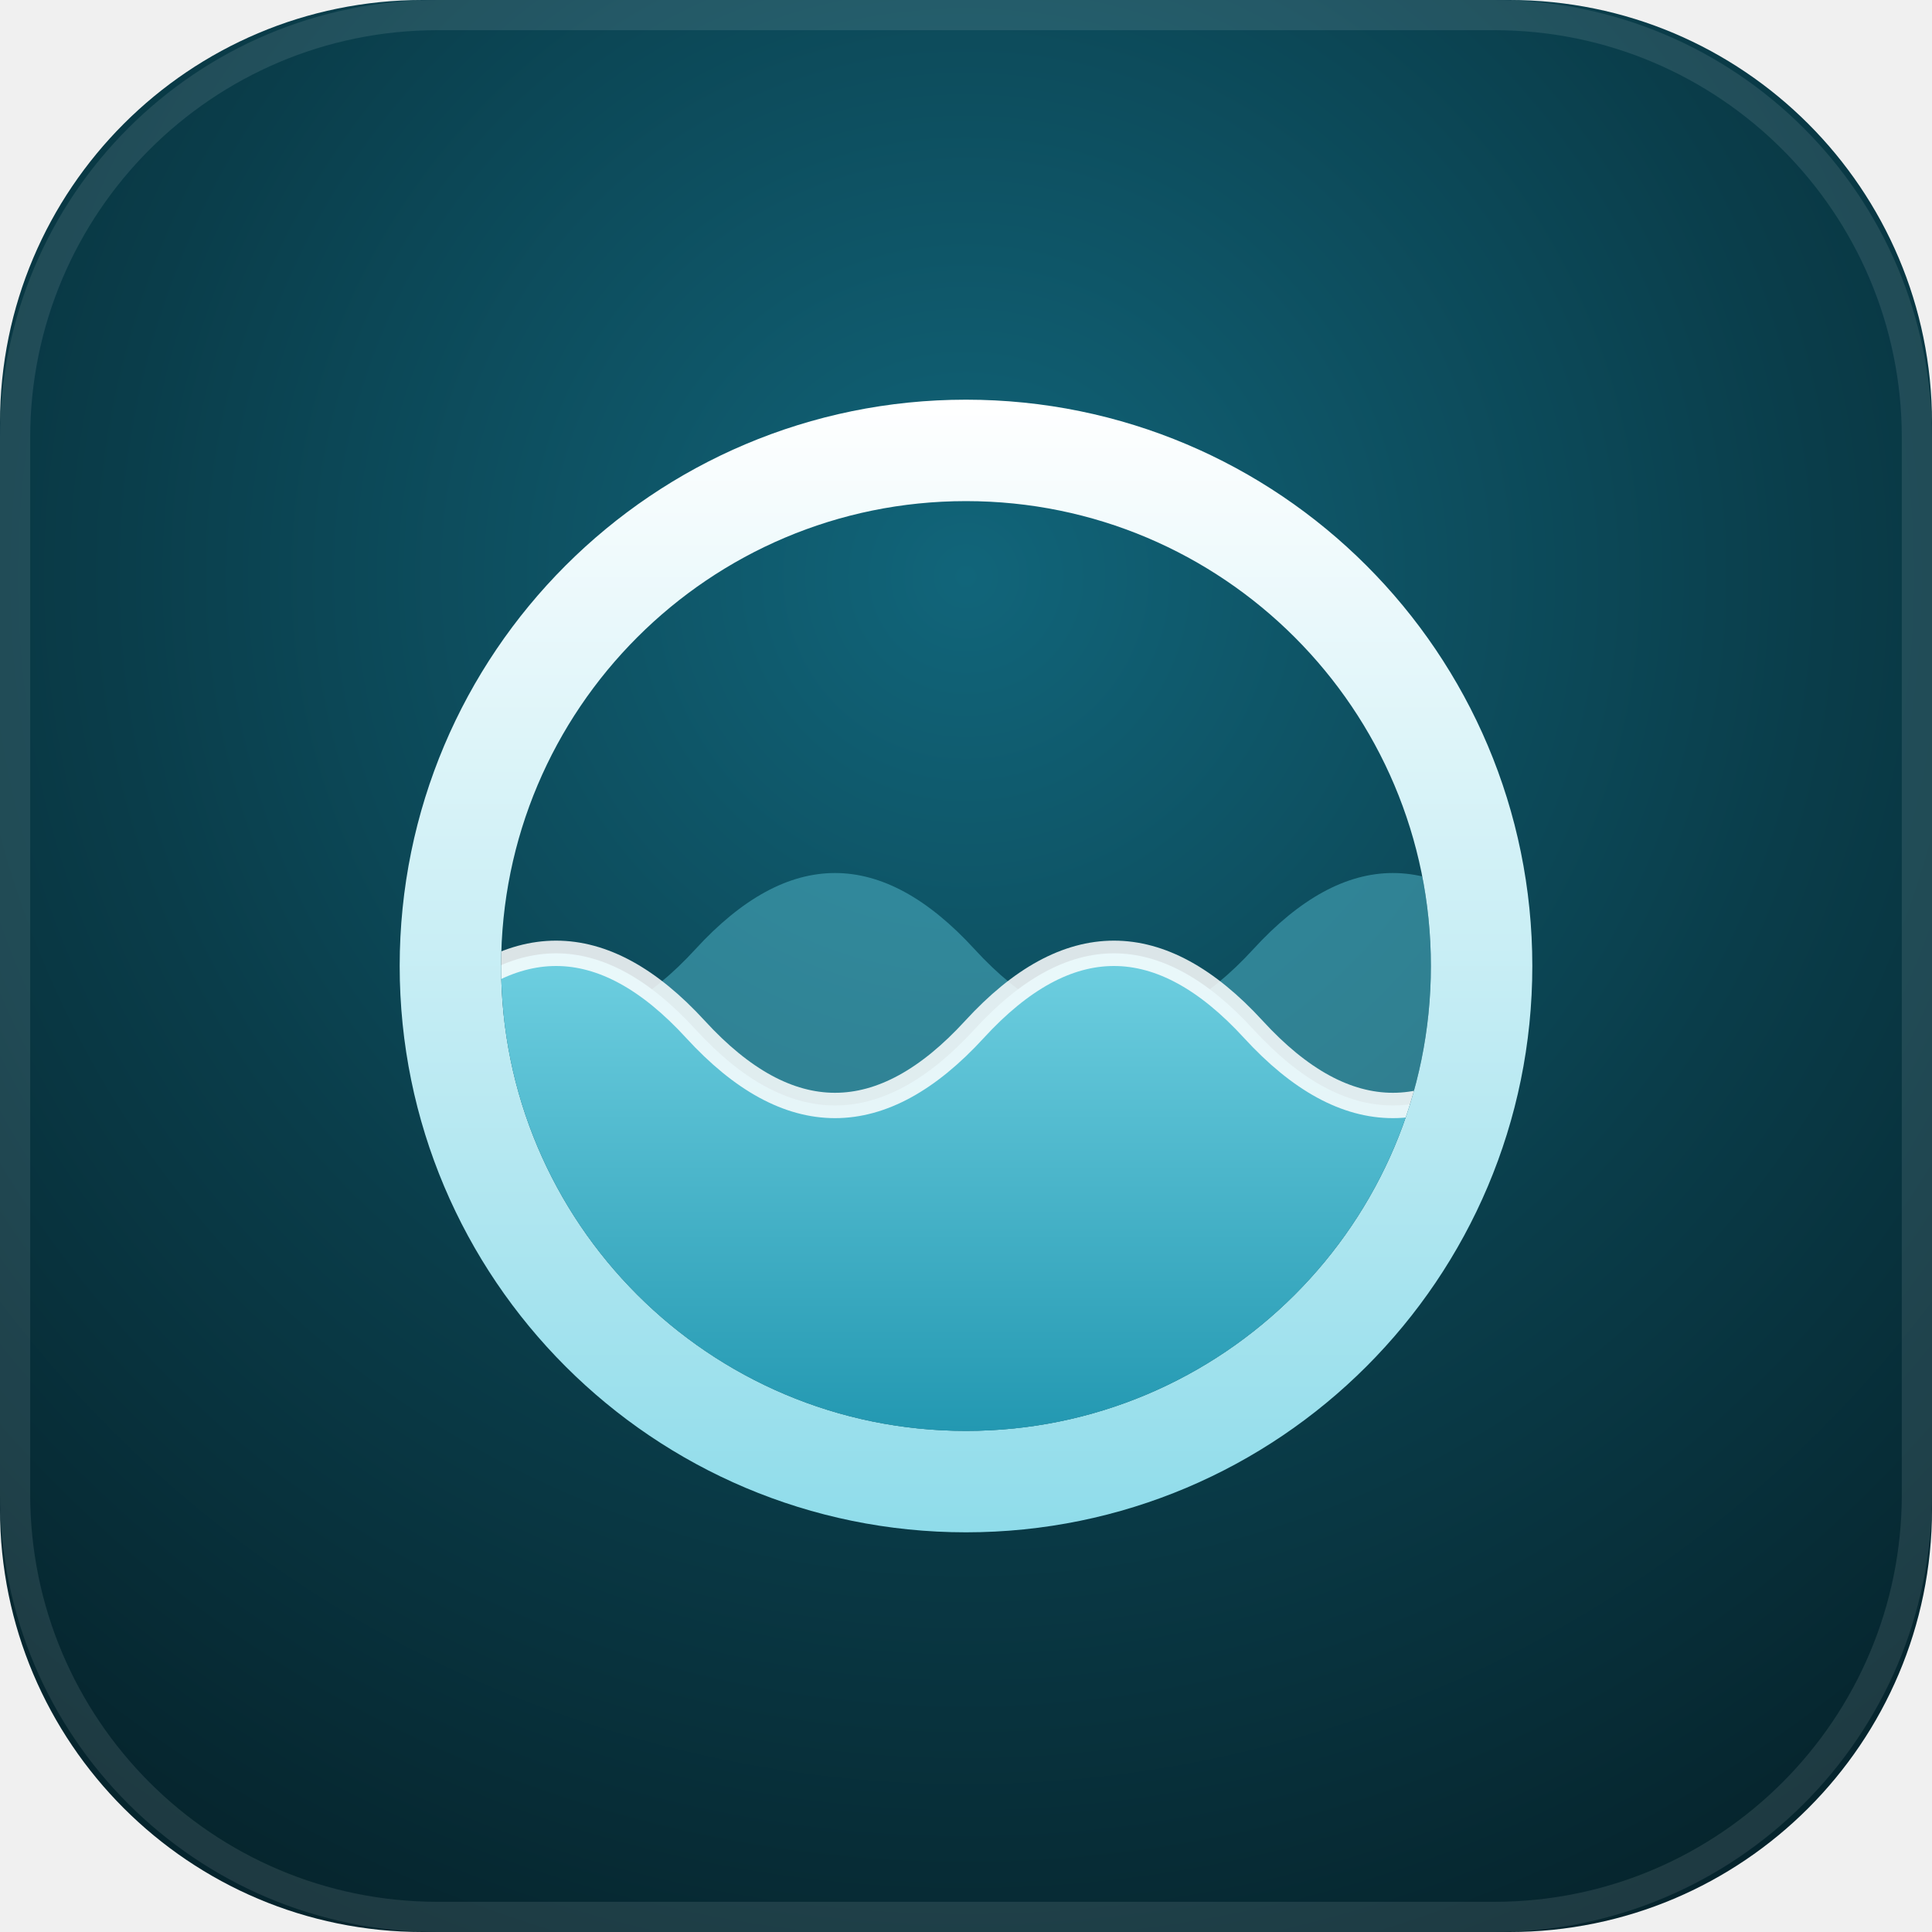
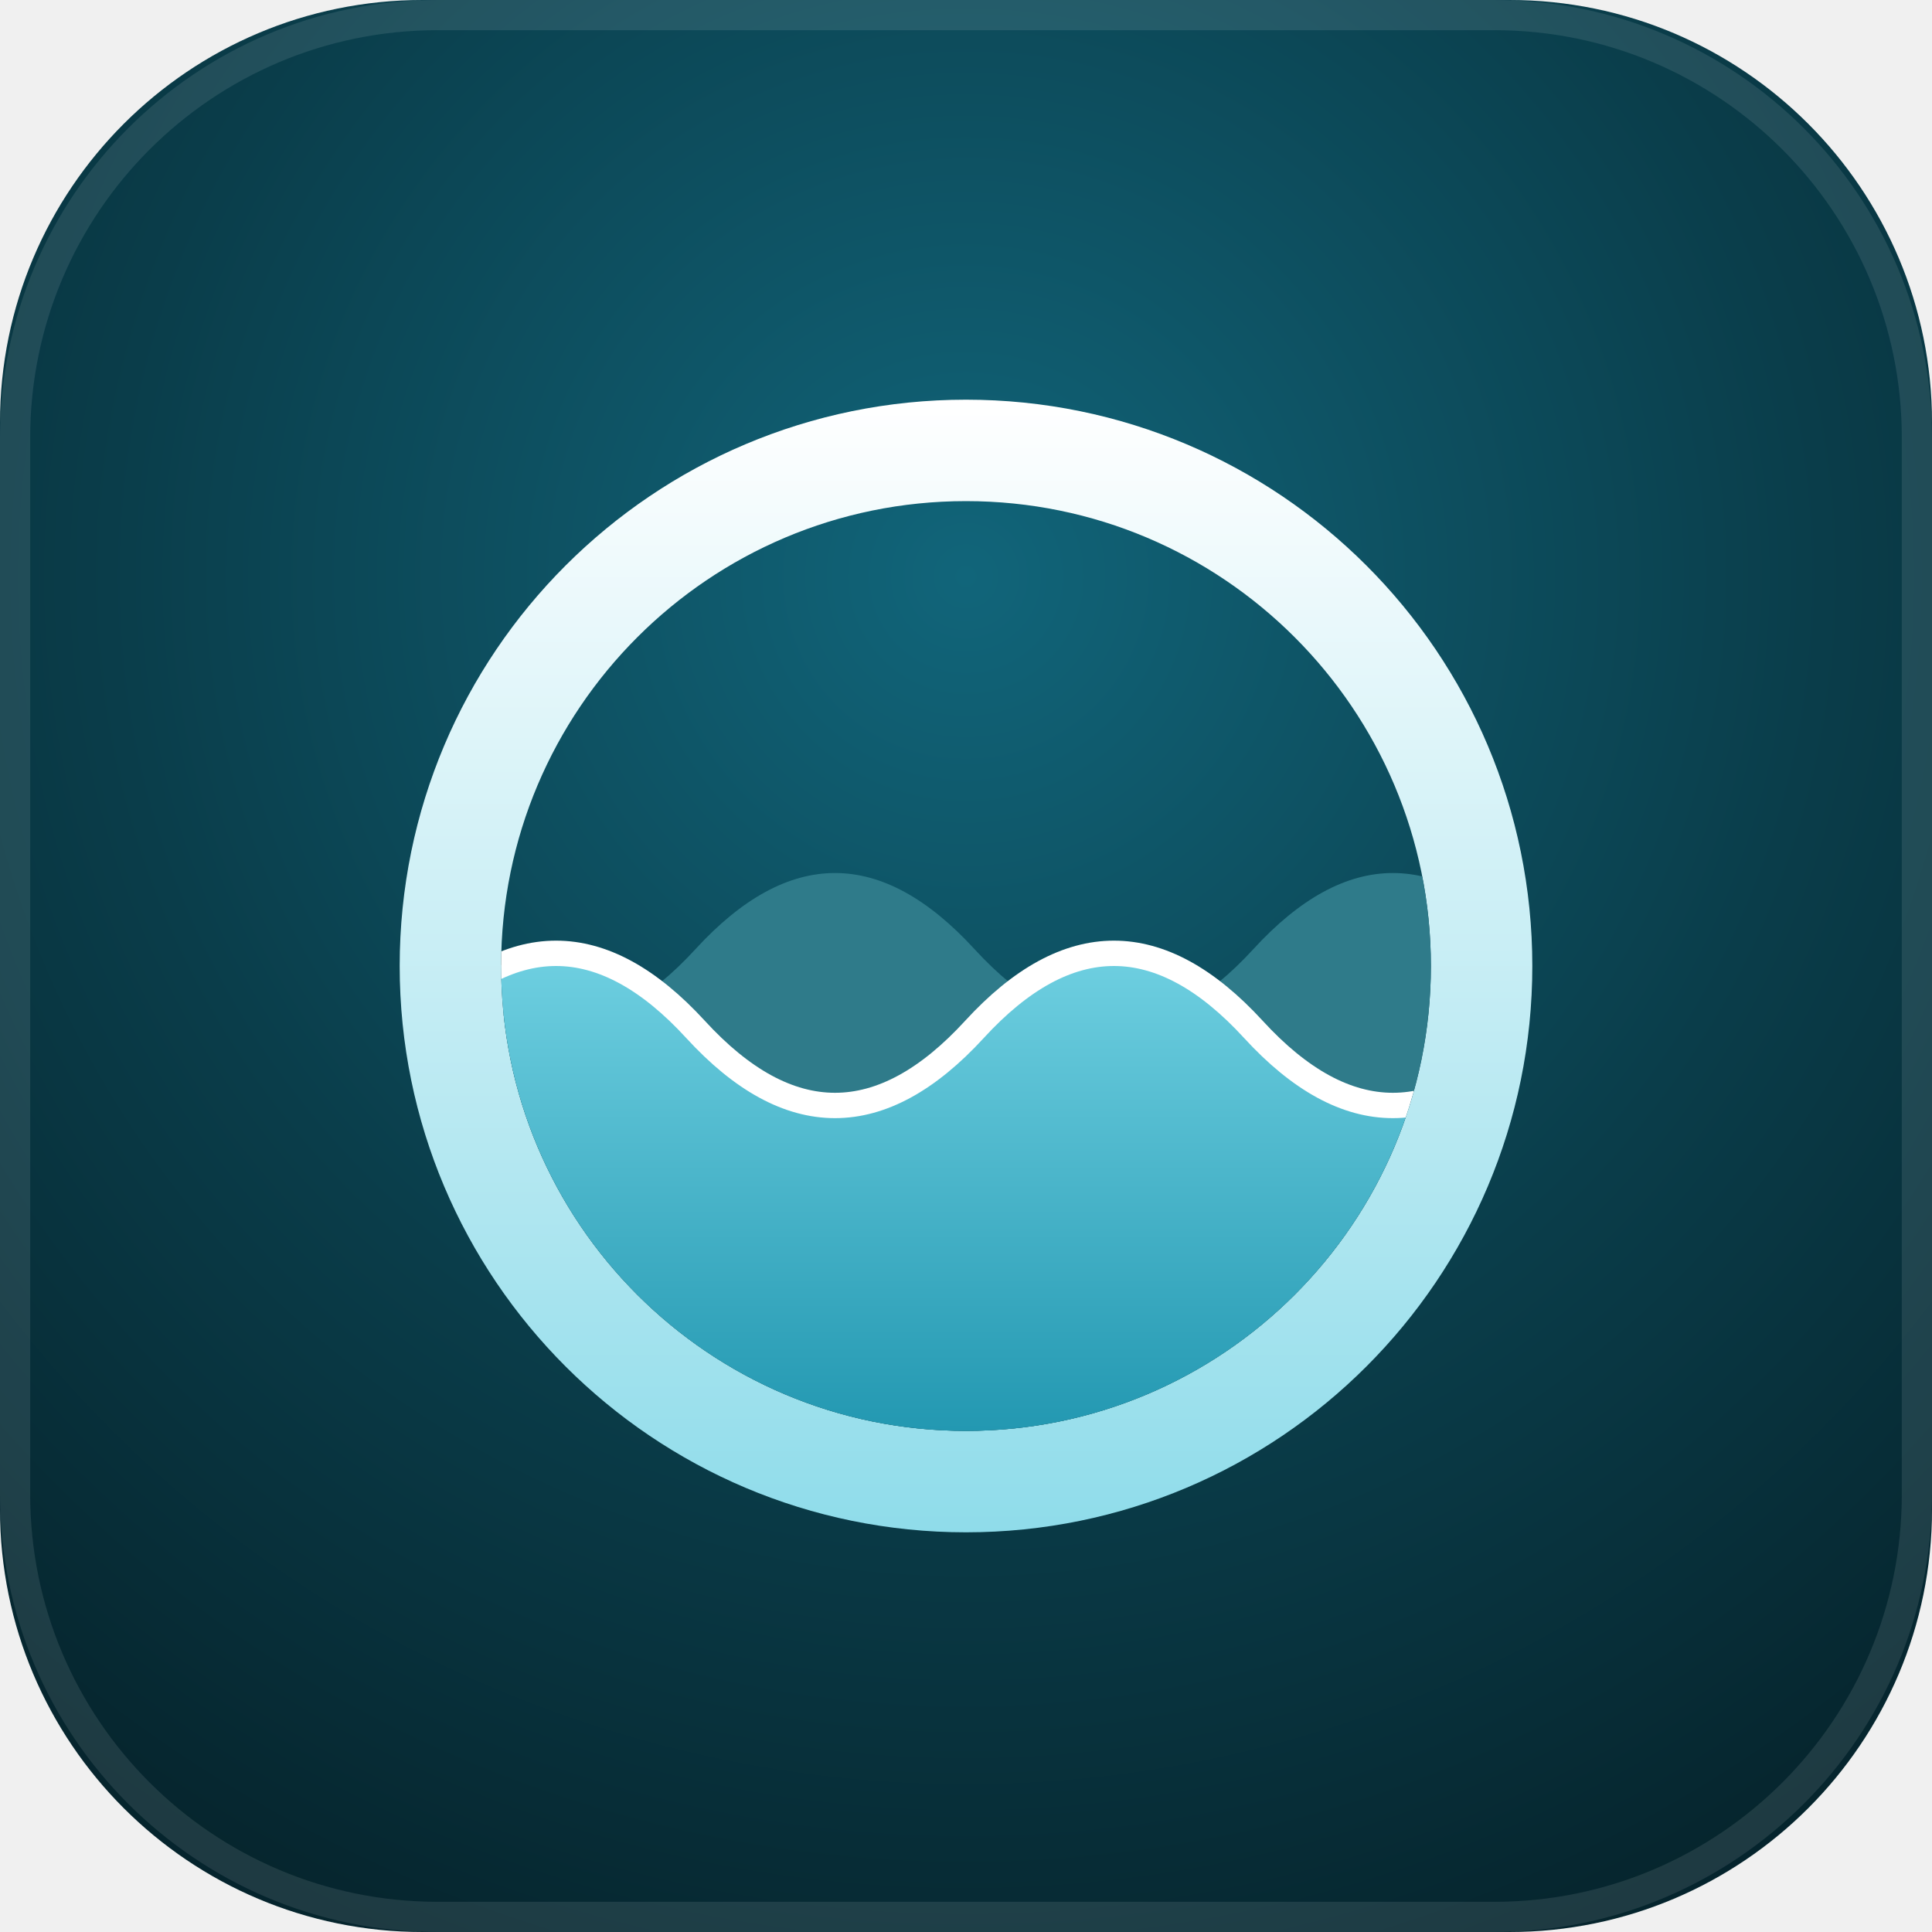
<svg xmlns="http://www.w3.org/2000/svg" viewBox="0 0 32 32" width="1024" height="1024" role="img" aria-label="Tidewell">
  <defs>
    <radialGradient id="ig" cx="50%" cy="30%" r="80%">
      <stop offset="0" stop-color="#11657A" />
      <stop offset=".55" stop-color="#0A3D4A" />
      <stop offset="1" stop-color="#05222A" />
    </radialGradient>
  </defs>
  <rect width="32" height="32" rx="7" fill="url(#ig)" />
  <rect x=".25" y=".25" width="31.5" height="31.5" rx="7" fill="none" stroke="#FFFFFF" stroke-opacity=".10" stroke-width=".5" />
  <g transform="translate(4.8 4.8) scale(0.7)">
    <defs>
      <linearGradient id="pr" x1="16" y1="2.6" x2="16" y2="29.4" gradientUnits="userSpaceOnUse">
        <stop offset="0" stop-color="#FFFFFF" />
        <stop offset="1" stop-color="#8FDCEA" />
      </linearGradient>
      <linearGradient id="pw" x1="16" y1="14" x2="16" y2="28" gradientUnits="userSpaceOnUse">
        <stop offset="0" stop-color="#7AD8E8" />
        <stop offset="1" stop-color="#1C93AD" />
      </linearGradient>
      <clipPath id="pc">
        <circle cx="16" cy="16" r="11" />
      </clipPath>
    </defs>
    <circle cx="16" cy="16" r="12.2" fill="none" stroke="url(#pr)" stroke-width="2.4" />
    <g clip-path="url(#pc)">
-       <path d="M3 15.6c2.2 2.4 4.4 2.4 6.6 0s4.4-2.4 6.6 0 4.4 2.4 6.6 0 4.4-2.4 6.6 0V30H3z" fill="#5CC6D9" opacity="0.45" />
+       <path d="M3 15.6c2.2 2.4 4.4 2.4 6.6 0s4.4-2.4 6.6 0 4.4 2.4 6.6 0 4.4-2.4 6.6 0V30H3z" fill="#2F7B8A" opacity="1" />
      <path d="M3 17.5c2.2-2.4 4.4-2.4 6.6 0s4.4 2.4 6.6 0 4.4-2.4 6.6 0 4.4 2.4 6.6 0V30H3z" fill="url(#pw)" />
-       <path d="M3 17.5c2.2-2.4 4.4-2.4 6.6 0s4.4 2.4 6.6 0 4.4-2.4 6.6 0 4.4 2.4 6.6 0" fill="none" stroke="#FFFFFF" stroke-width="0.6" stroke-linecap="round" opacity="0.85" />
+       <path d="M3 17.5c2.2-2.4 4.4-2.4 6.6 0s4.4 2.4 6.6 0 4.4-2.4 6.6 0 4.4 2.4 6.6 0" fill="none" stroke="#FFFFFF" stroke-width="0.6" stroke-linecap="round" opacity="1" />
    </g>
  </g>
</svg>
